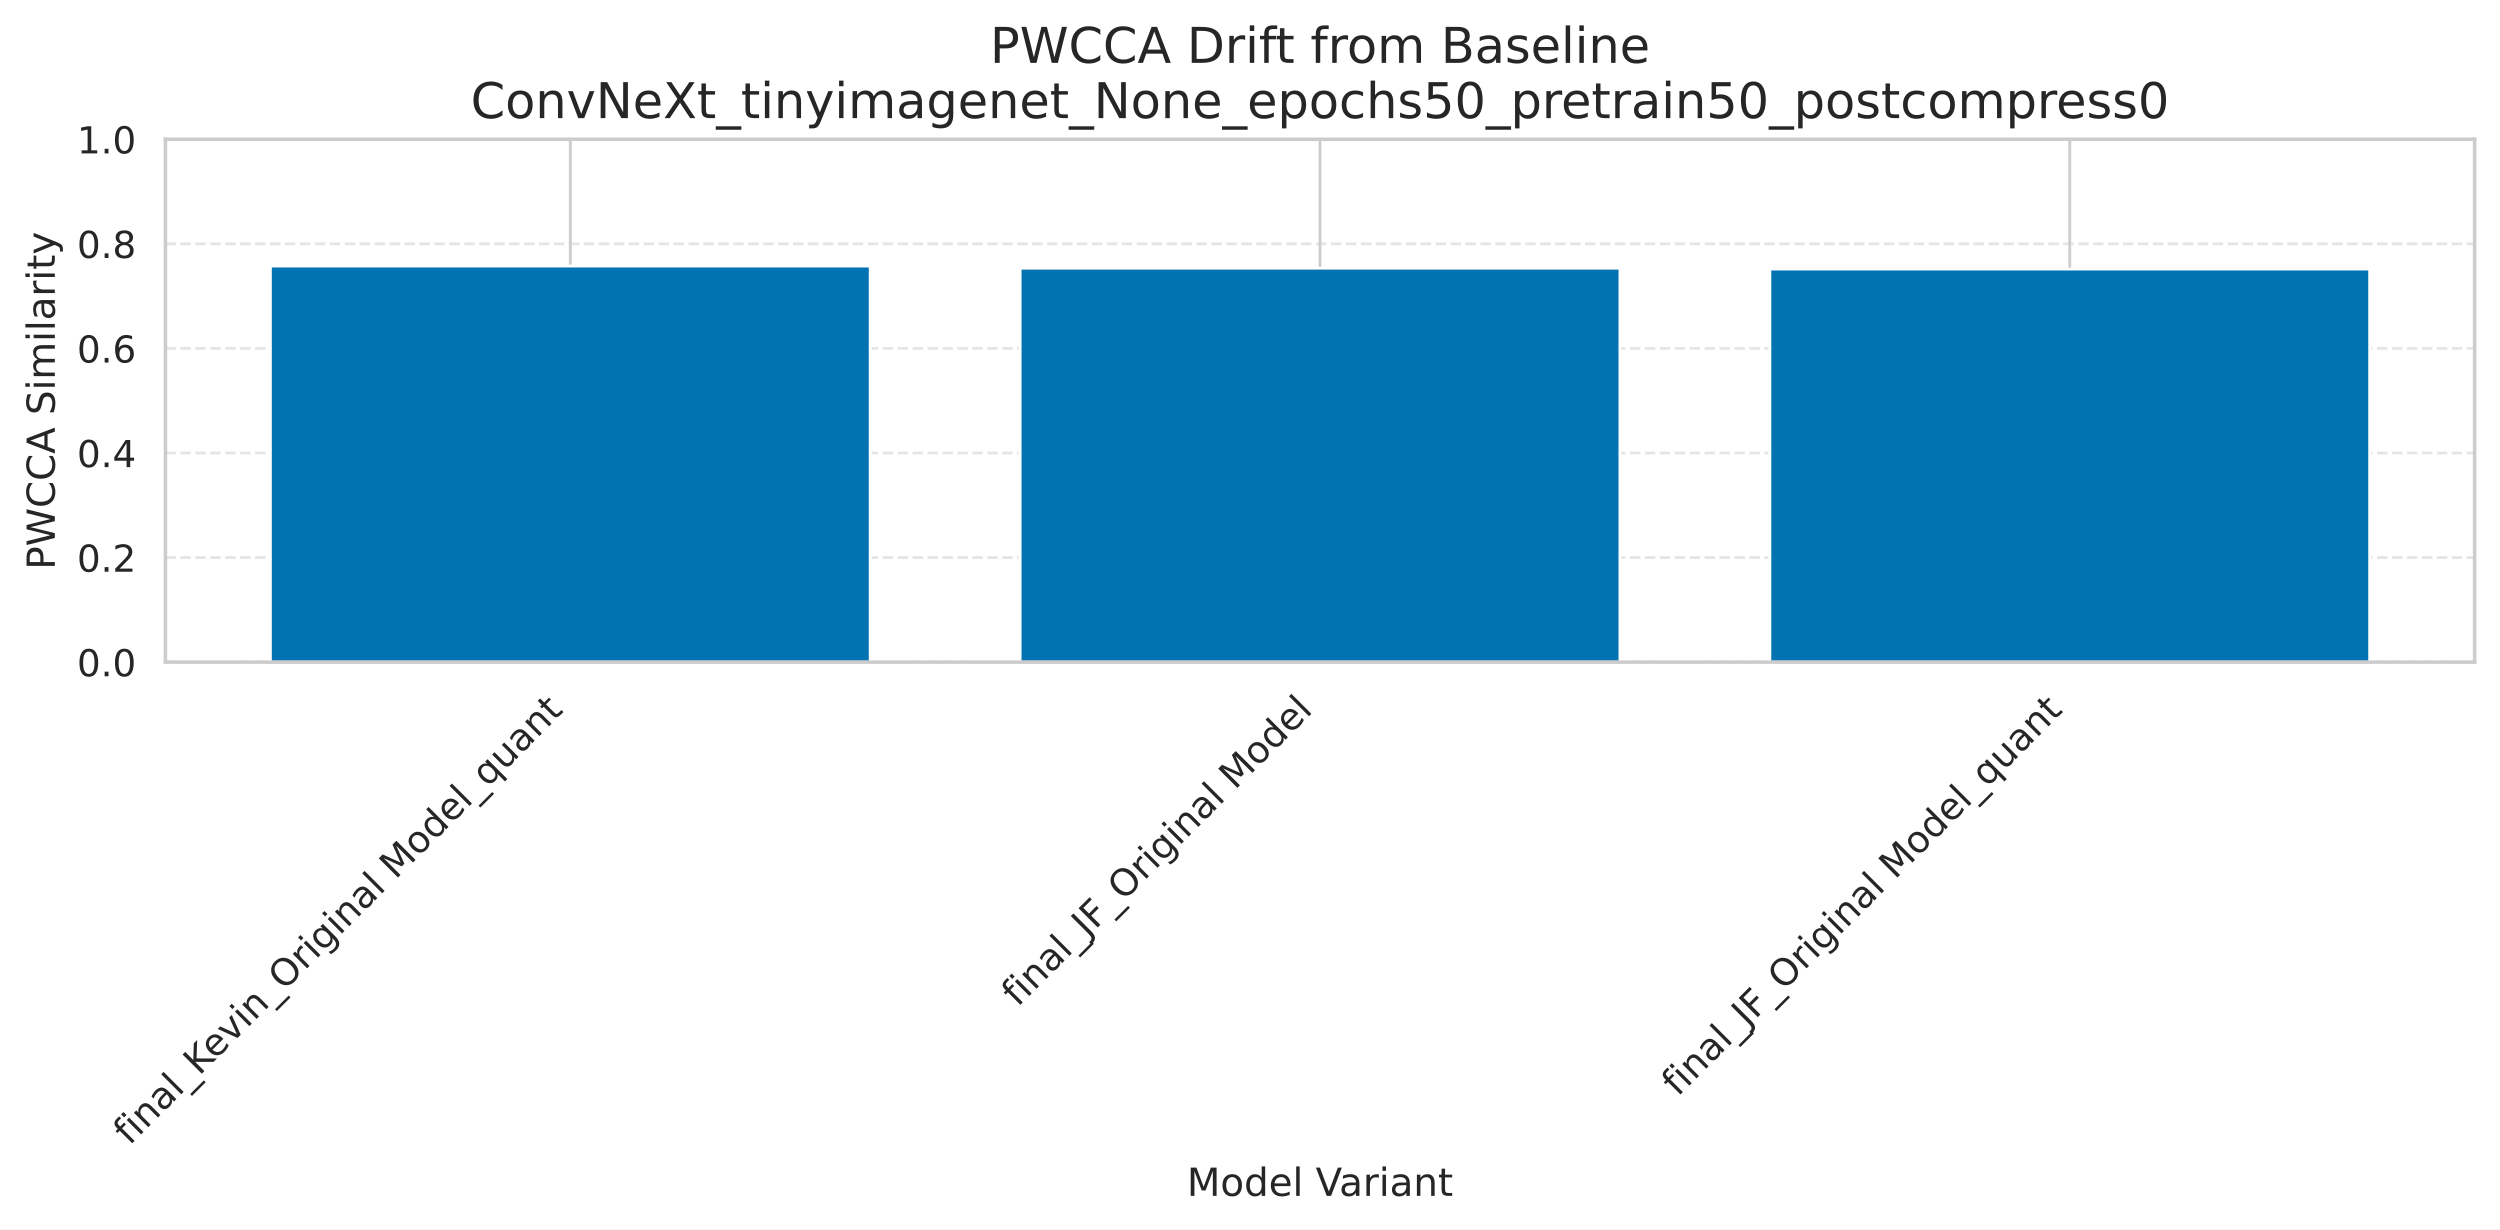
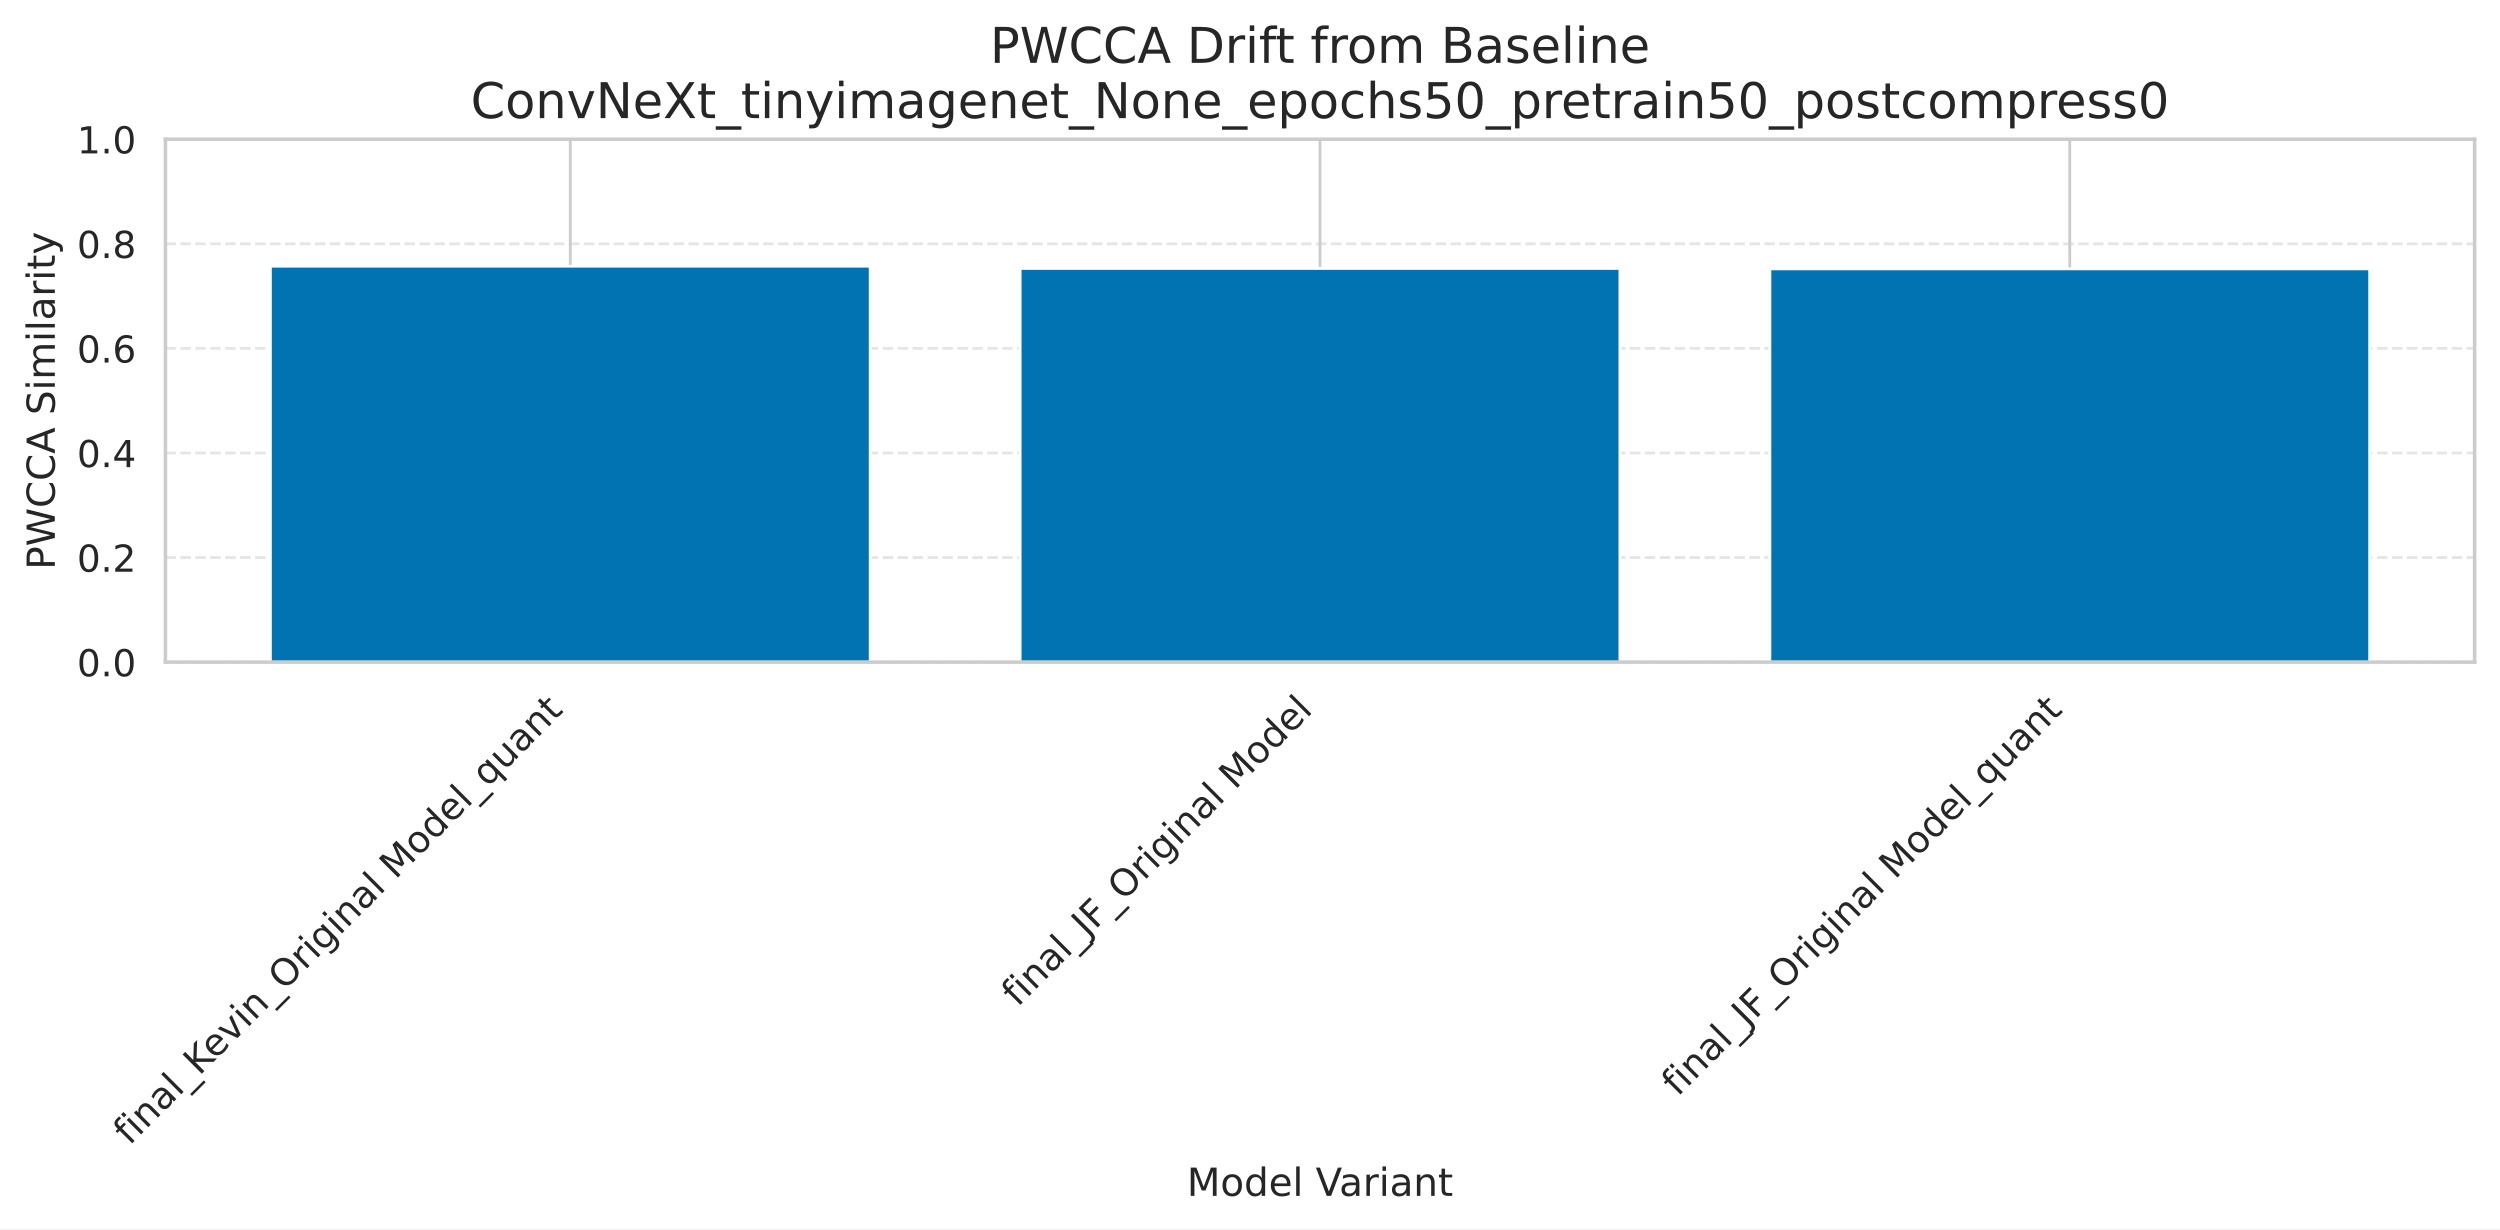
<svg xmlns="http://www.w3.org/2000/svg" xmlns:xlink="http://www.w3.org/1999/xlink" width="709.356pt" height="348.811pt" viewBox="0 0 709.356 348.811" version="1.1">
  <defs>
    <style type="text/css">*{stroke-linejoin: round; stroke-linecap: butt}</style>
  </defs>
  <g id="figure_1">
    <g id="patch_1">
      <path d="M 0 348.811  L 709.356 348.811  L 709.356 0  L 0 0  z " style="fill: #ffffff" />
    </g>
    <g id="axes_1">
      <g id="patch_2">
        <path d="M 46.94 187.879  L 702.156 187.879  L 702.156 39.515  L 46.94 39.515  z " style="fill: #ffffff" />
      </g>
      <g id="matplotlib.axis_1">
        <g id="xtick_1">
          <g id="line2d_1">
-             <path d="M 161.815 187.879  L 161.815 39.515  " clip-path="url(#p9c0590944f)" style="fill: none; stroke: #cccccc; stroke-width: 0.8; stroke-linecap: round" />
+             <path d="M 161.815 187.879  L 161.815 39.515  " clip-path="url(#p995d880a35)" style="fill: none; stroke: #cccccc; stroke-width: 0.8; stroke-linecap: round" />
          </g>
          <g id="text_1">
            <g style="fill: #262626" transform="translate(36.70259 325.2047) rotate(-45) scale(0.1056 -0.1056)">
              <defs>
                <path id="DejaVuSans-66" d="M 2375 4863  L 2375 4384  L 1825 4384  Q 1516 4384 1395 4259  Q 1275 4134 1275 3809  L 1275 3500  L 2222 3500  L 2222 3053  L 1275 3053  L 1275 0  L 697 0  L 697 3053  L 147 3053  L 147 3500  L 697 3500  L 697 3744  Q 697 4328 969 4595  Q 1241 4863 1831 4863  L 2375 4863  z " transform="scale(0.015625)" />
                <path id="DejaVuSans-69" d="M 603 3500  L 1178 3500  L 1178 0  L 603 0  L 603 3500  z M 603 4863  L 1178 4863  L 1178 4134  L 603 4134  L 603 4863  z " transform="scale(0.015625)" />
                <path id="DejaVuSans-6e" d="M 3513 2113  L 3513 0  L 2938 0  L 2938 2094  Q 2938 2591 2744 2837  Q 2550 3084 2163 3084  Q 1697 3084 1428 2787  Q 1159 2491 1159 1978  L 1159 0  L 581 0  L 581 3500  L 1159 3500  L 1159 2956  Q 1366 3272 1645 3428  Q 1925 3584 2291 3584  Q 2894 3584 3203 3211  Q 3513 2838 3513 2113  z " transform="scale(0.015625)" />
                <path id="DejaVuSans-61" d="M 2194 1759  Q 1497 1759 1228 1600  Q 959 1441 959 1056  Q 959 750 1161 570  Q 1363 391 1709 391  Q 2188 391 2477 730  Q 2766 1069 2766 1631  L 2766 1759  L 2194 1759  z M 3341 1997  L 3341 0  L 2766 0  L 2766 531  Q 2569 213 2275 61  Q 1981 -91 1556 -91  Q 1019 -91 701 211  Q 384 513 384 1019  Q 384 1609 779 1909  Q 1175 2209 1959 2209  L 2766 2209  L 2766 2266  Q 2766 2663 2505 2880  Q 2244 3097 1772 3097  Q 1472 3097 1187 3025  Q 903 2953 641 2809  L 641 3341  Q 956 3463 1253 3523  Q 1550 3584 1831 3584  Q 2591 3584 2966 3190  Q 3341 2797 3341 1997  z " transform="scale(0.015625)" />
                <path id="DejaVuSans-6c" d="M 603 4863  L 1178 4863  L 1178 0  L 603 0  L 603 4863  z " transform="scale(0.015625)" />
                <path id="DejaVuSans-5f" d="M 3263 -1063  L 3263 -1509  L -63 -1509  L -63 -1063  L 3263 -1063  z " transform="scale(0.015625)" />
                <path id="DejaVuSans-4b" d="M 628 4666  L 1259 4666  L 1259 2694  L 3353 4666  L 4166 4666  L 1850 2491  L 4331 0  L 3500 0  L 1259 2247  L 1259 0  L 628 0  L 628 4666  z " transform="scale(0.015625)" />
                <path id="DejaVuSans-65" d="M 3597 1894  L 3597 1613  L 953 1613  Q 991 1019 1311 708  Q 1631 397 2203 397  Q 2534 397 2845 478  Q 3156 559 3463 722  L 3463 178  Q 3153 47 2828 -22  Q 2503 -91 2169 -91  Q 1331 -91 842 396  Q 353 884 353 1716  Q 353 2575 817 3079  Q 1281 3584 2069 3584  Q 2775 3584 3186 3129  Q 3597 2675 3597 1894  z M 3022 2063  Q 3016 2534 2758 2815  Q 2500 3097 2075 3097  Q 1594 3097 1305 2825  Q 1016 2553 972 2059  L 3022 2063  z " transform="scale(0.015625)" />
                <path id="DejaVuSans-76" d="M 191 3500  L 800 3500  L 1894 563  L 2988 3500  L 3597 3500  L 2284 0  L 1503 0  L 191 3500  z " transform="scale(0.015625)" />
                <path id="DejaVuSans-4f" d="M 2522 4238  Q 1834 4238 1429 3725  Q 1025 3213 1025 2328  Q 1025 1447 1429 934  Q 1834 422 2522 422  Q 3209 422 3611 934  Q 4013 1447 4013 2328  Q 4013 3213 3611 3725  Q 3209 4238 2522 4238  z M 2522 4750  Q 3503 4750 4090 4092  Q 4678 3434 4678 2328  Q 4678 1225 4090 567  Q 3503 -91 2522 -91  Q 1538 -91 948 565  Q 359 1222 359 2328  Q 359 3434 948 4092  Q 1538 4750 2522 4750  z " transform="scale(0.015625)" />
                <path id="DejaVuSans-72" d="M 2631 2963  Q 2534 3019 2420 3045  Q 2306 3072 2169 3072  Q 1681 3072 1420 2755  Q 1159 2438 1159 1844  L 1159 0  L 581 0  L 581 3500  L 1159 3500  L 1159 2956  Q 1341 3275 1631 3429  Q 1922 3584 2338 3584  Q 2397 3584 2469 3576  Q 2541 3569 2628 3553  L 2631 2963  z " transform="scale(0.015625)" />
                <path id="DejaVuSans-67" d="M 2906 1791  Q 2906 2416 2648 2759  Q 2391 3103 1925 3103  Q 1463 3103 1205 2759  Q 947 2416 947 1791  Q 947 1169 1205 825  Q 1463 481 1925 481  Q 2391 481 2648 825  Q 2906 1169 2906 1791  z M 3481 434  Q 3481 -459 3084 -895  Q 2688 -1331 1869 -1331  Q 1566 -1331 1297 -1286  Q 1028 -1241 775 -1147  L 775 -588  Q 1028 -725 1275 -790  Q 1522 -856 1778 -856  Q 2344 -856 2625 -561  Q 2906 -266 2906 331  L 2906 616  Q 2728 306 2450 153  Q 2172 0 1784 0  Q 1141 0 747 490  Q 353 981 353 1791  Q 353 2603 747 3093  Q 1141 3584 1784 3584  Q 2172 3584 2450 3431  Q 2728 3278 2906 2969  L 2906 3500  L 3481 3500  L 3481 434  z " transform="scale(0.015625)" />
                <path id="DejaVuSans-20" transform="scale(0.015625)" />
                <path id="DejaVuSans-4d" d="M 628 4666  L 1569 4666  L 2759 1491  L 3956 4666  L 4897 4666  L 4897 0  L 4281 0  L 4281 4097  L 3078 897  L 2444 897  L 1241 4097  L 1241 0  L 628 0  L 628 4666  z " transform="scale(0.015625)" />
                <path id="DejaVuSans-6f" d="M 1959 3097  Q 1497 3097 1228 2736  Q 959 2375 959 1747  Q 959 1119 1226 758  Q 1494 397 1959 397  Q 2419 397 2687 759  Q 2956 1122 2956 1747  Q 2956 2369 2687 2733  Q 2419 3097 1959 3097  z M 1959 3584  Q 2709 3584 3137 3096  Q 3566 2609 3566 1747  Q 3566 888 3137 398  Q 2709 -91 1959 -91  Q 1206 -91 779 398  Q 353 888 353 1747  Q 353 2609 779 3096  Q 1206 3584 1959 3584  z " transform="scale(0.015625)" />
                <path id="DejaVuSans-64" d="M 2906 2969  L 2906 4863  L 3481 4863  L 3481 0  L 2906 0  L 2906 525  Q 2725 213 2448 61  Q 2172 -91 1784 -91  Q 1150 -91 751 415  Q 353 922 353 1747  Q 353 2572 751 3078  Q 1150 3584 1784 3584  Q 2172 3584 2448 3432  Q 2725 3281 2906 2969  z M 947 1747  Q 947 1113 1208 752  Q 1469 391 1925 391  Q 2381 391 2643 752  Q 2906 1113 2906 1747  Q 2906 2381 2643 2742  Q 2381 3103 1925 3103  Q 1469 3103 1208 2742  Q 947 2381 947 1747  z " transform="scale(0.015625)" />
                <path id="DejaVuSans-71" d="M 947 1747  Q 947 1113 1208 752  Q 1469 391 1925 391  Q 2381 391 2643 752  Q 2906 1113 2906 1747  Q 2906 2381 2643 2742  Q 2381 3103 1925 3103  Q 1469 3103 1208 2742  Q 947 2381 947 1747  z M 2906 525  Q 2725 213 2448 61  Q 2172 -91 1784 -91  Q 1150 -91 751 415  Q 353 922 353 1747  Q 353 2572 751 3078  Q 1150 3584 1784 3584  Q 2172 3584 2448 3432  Q 2725 3281 2906 2969  L 2906 3500  L 3481 3500  L 3481 -1331  L 2906 -1331  L 2906 525  z " transform="scale(0.015625)" />
                <path id="DejaVuSans-75" d="M 544 1381  L 544 3500  L 1119 3500  L 1119 1403  Q 1119 906 1312 657  Q 1506 409 1894 409  Q 2359 409 2629 706  Q 2900 1003 2900 1516  L 2900 3500  L 3475 3500  L 3475 0  L 2900 0  L 2900 538  Q 2691 219 2414 64  Q 2138 -91 1772 -91  Q 1169 -91 856 284  Q 544 659 544 1381  z M 1991 3584  L 1991 3584  z " transform="scale(0.015625)" />
                <path id="DejaVuSans-74" d="M 1172 4494  L 1172 3500  L 2356 3500  L 2356 3053  L 1172 3053  L 1172 1153  Q 1172 725 1289 603  Q 1406 481 1766 481  L 2356 481  L 2356 0  L 1766 0  Q 1100 0 847 248  Q 594 497 594 1153  L 594 3053  L 172 3053  L 172 3500  L 594 3500  L 594 4494  L 1172 4494  z " transform="scale(0.015625)" />
              </defs>
              <use xlink:href="#DejaVuSans-66" />
              <use xlink:href="#DejaVuSans-69" transform="translate(35.20508 0)" />
              <use xlink:href="#DejaVuSans-6e" transform="translate(62.98828 0)" />
              <use xlink:href="#DejaVuSans-61" transform="translate(126.3672 0)" />
              <use xlink:href="#DejaVuSans-6c" transform="translate(187.6465 0)" />
              <use xlink:href="#DejaVuSans-5f" transform="translate(215.4297 0)" />
              <use xlink:href="#DejaVuSans-4b" transform="translate(265.4297 0)" />
              <use xlink:href="#DejaVuSans-65" transform="translate(326.0059 0)" />
              <use xlink:href="#DejaVuSans-76" transform="translate(387.5293 0)" />
              <use xlink:href="#DejaVuSans-69" transform="translate(446.709 0)" />
              <use xlink:href="#DejaVuSans-6e" transform="translate(474.4922 0)" />
              <use xlink:href="#DejaVuSans-5f" transform="translate(537.8711 0)" />
              <use xlink:href="#DejaVuSans-4f" transform="translate(587.8711 0)" />
              <use xlink:href="#DejaVuSans-72" transform="translate(666.582 0)" />
              <use xlink:href="#DejaVuSans-69" transform="translate(707.6953 0)" />
              <use xlink:href="#DejaVuSans-67" transform="translate(735.4785 0)" />
              <use xlink:href="#DejaVuSans-69" transform="translate(798.9551 0)" />
              <use xlink:href="#DejaVuSans-6e" transform="translate(826.7383 0)" />
              <use xlink:href="#DejaVuSans-61" transform="translate(890.1172 0)" />
              <use xlink:href="#DejaVuSans-6c" transform="translate(951.3965 0)" />
              <use xlink:href="#DejaVuSans-20" transform="translate(979.1797 0)" />
              <use xlink:href="#DejaVuSans-4d" transform="translate(1010.967 0)" />
              <use xlink:href="#DejaVuSans-6f" transform="translate(1097.246 0)" />
              <use xlink:href="#DejaVuSans-64" transform="translate(1158.428 0)" />
              <use xlink:href="#DejaVuSans-65" transform="translate(1221.904 0)" />
              <use xlink:href="#DejaVuSans-6c" transform="translate(1283.428 0)" />
              <use xlink:href="#DejaVuSans-5f" transform="translate(1311.211 0)" />
              <use xlink:href="#DejaVuSans-71" transform="translate(1361.211 0)" />
              <use xlink:href="#DejaVuSans-75" transform="translate(1424.688 0)" />
              <use xlink:href="#DejaVuSans-61" transform="translate(1488.066 0)" />
              <use xlink:href="#DejaVuSans-6e" transform="translate(1549.346 0)" />
              <use xlink:href="#DejaVuSans-74" transform="translate(1612.725 0)" />
            </g>
          </g>
        </g>
        <g id="xtick_2">
          <g id="line2d_2">
-             <path d="M 374.548 187.879  L 374.548 39.515  " clip-path="url(#p9c0590944f)" style="fill: none; stroke: #cccccc; stroke-width: 0.8; stroke-linecap: round" />
+             <path d="M 374.548 187.879  L 374.548 39.515  " clip-path="url(#p995d880a35)" style="fill: none; stroke: #cccccc; stroke-width: 0.8; stroke-linecap: round" />
          </g>
          <g id="text_2">
            <g style="fill: #262626" transform="translate(288.7237 285.9164) rotate(-45) scale(0.1056 -0.1056)">
              <defs>
                <path id="DejaVuSans-4a" d="M 628 4666  L 1259 4666  L 1259 325  Q 1259 -519 939 -900  Q 619 -1281 -91 -1281  L -331 -1281  L -331 -750  L -134 -750  Q 284 -750 456 -515  Q 628 -281 628 325  L 628 4666  z " transform="scale(0.015625)" />
                <path id="DejaVuSans-46" d="M 628 4666  L 3309 4666  L 3309 4134  L 1259 4134  L 1259 2759  L 3109 2759  L 3109 2228  L 1259 2228  L 1259 0  L 628 0  L 628 4666  z " transform="scale(0.015625)" />
              </defs>
              <use xlink:href="#DejaVuSans-66" />
              <use xlink:href="#DejaVuSans-69" transform="translate(35.20508 0)" />
              <use xlink:href="#DejaVuSans-6e" transform="translate(62.98828 0)" />
              <use xlink:href="#DejaVuSans-61" transform="translate(126.3672 0)" />
              <use xlink:href="#DejaVuSans-6c" transform="translate(187.6465 0)" />
              <use xlink:href="#DejaVuSans-5f" transform="translate(215.4297 0)" />
              <use xlink:href="#DejaVuSans-4a" transform="translate(265.4297 0)" />
              <use xlink:href="#DejaVuSans-46" transform="translate(294.9219 0)" />
              <use xlink:href="#DejaVuSans-5f" transform="translate(352.4414 0)" />
              <use xlink:href="#DejaVuSans-4f" transform="translate(402.4414 0)" />
              <use xlink:href="#DejaVuSans-72" transform="translate(481.1523 0)" />
              <use xlink:href="#DejaVuSans-69" transform="translate(522.2656 0)" />
              <use xlink:href="#DejaVuSans-67" transform="translate(550.0488 0)" />
              <use xlink:href="#DejaVuSans-69" transform="translate(613.5254 0)" />
              <use xlink:href="#DejaVuSans-6e" transform="translate(641.3086 0)" />
              <use xlink:href="#DejaVuSans-61" transform="translate(704.6875 0)" />
              <use xlink:href="#DejaVuSans-6c" transform="translate(765.9668 0)" />
              <use xlink:href="#DejaVuSans-20" transform="translate(793.75 0)" />
              <use xlink:href="#DejaVuSans-4d" transform="translate(825.5371 0)" />
              <use xlink:href="#DejaVuSans-6f" transform="translate(911.8164 0)" />
              <use xlink:href="#DejaVuSans-64" transform="translate(972.998 0)" />
              <use xlink:href="#DejaVuSans-65" transform="translate(1036.475 0)" />
              <use xlink:href="#DejaVuSans-6c" transform="translate(1097.998 0)" />
            </g>
          </g>
        </g>
        <g id="xtick_3">
          <g id="line2d_3">
-             <path d="M 587.281 187.879  L 587.281 39.515  " clip-path="url(#p9c0590944f)" style="fill: none; stroke: #cccccc; stroke-width: 0.8; stroke-linecap: round" />
+             <path d="M 587.281 187.879  L 587.281 39.515  " clip-path="url(#p995d880a35)" style="fill: none; stroke: #cccccc; stroke-width: 0.8; stroke-linecap: round" />
          </g>
          <g id="text_3">
            <g style="fill: #262626" transform="translate(476.0148 311.358) rotate(-45) scale(0.1056 -0.1056)">
              <use xlink:href="#DejaVuSans-66" />
              <use xlink:href="#DejaVuSans-69" transform="translate(35.20508 0)" />
              <use xlink:href="#DejaVuSans-6e" transform="translate(62.98828 0)" />
              <use xlink:href="#DejaVuSans-61" transform="translate(126.3672 0)" />
              <use xlink:href="#DejaVuSans-6c" transform="translate(187.6465 0)" />
              <use xlink:href="#DejaVuSans-5f" transform="translate(215.4297 0)" />
              <use xlink:href="#DejaVuSans-4a" transform="translate(265.4297 0)" />
              <use xlink:href="#DejaVuSans-46" transform="translate(294.9219 0)" />
              <use xlink:href="#DejaVuSans-5f" transform="translate(352.4414 0)" />
              <use xlink:href="#DejaVuSans-4f" transform="translate(402.4414 0)" />
              <use xlink:href="#DejaVuSans-72" transform="translate(481.1523 0)" />
              <use xlink:href="#DejaVuSans-69" transform="translate(522.2656 0)" />
              <use xlink:href="#DejaVuSans-67" transform="translate(550.0488 0)" />
              <use xlink:href="#DejaVuSans-69" transform="translate(613.5254 0)" />
              <use xlink:href="#DejaVuSans-6e" transform="translate(641.3086 0)" />
              <use xlink:href="#DejaVuSans-61" transform="translate(704.6875 0)" />
              <use xlink:href="#DejaVuSans-6c" transform="translate(765.9668 0)" />
              <use xlink:href="#DejaVuSans-20" transform="translate(793.75 0)" />
              <use xlink:href="#DejaVuSans-4d" transform="translate(825.5371 0)" />
              <use xlink:href="#DejaVuSans-6f" transform="translate(911.8164 0)" />
              <use xlink:href="#DejaVuSans-64" transform="translate(972.998 0)" />
              <use xlink:href="#DejaVuSans-65" transform="translate(1036.475 0)" />
              <use xlink:href="#DejaVuSans-6c" transform="translate(1097.998 0)" />
              <use xlink:href="#DejaVuSans-5f" transform="translate(1125.781 0)" />
              <use xlink:href="#DejaVuSans-71" transform="translate(1175.781 0)" />
              <use xlink:href="#DejaVuSans-75" transform="translate(1239.258 0)" />
              <use xlink:href="#DejaVuSans-61" transform="translate(1302.637 0)" />
              <use xlink:href="#DejaVuSans-6e" transform="translate(1363.916 0)" />
              <use xlink:href="#DejaVuSans-74" transform="translate(1427.295 0)" />
            </g>
          </g>
        </g>
        <g id="text_4">
          <g style="fill: #262626" transform="translate(336.7776 339.3236) scale(0.11 -0.11)">
            <defs>
              <path id="DejaVuSans-56" d="M 1831 0  L 50 4666  L 709 4666  L 2188 738  L 3669 4666  L 4325 4666  L 2547 0  L 1831 0  z " transform="scale(0.015625)" />
            </defs>
            <use xlink:href="#DejaVuSans-4d" />
            <use xlink:href="#DejaVuSans-6f" transform="translate(86.2793 0)" />
            <use xlink:href="#DejaVuSans-64" transform="translate(147.4609 0)" />
            <use xlink:href="#DejaVuSans-65" transform="translate(210.9375 0)" />
            <use xlink:href="#DejaVuSans-6c" transform="translate(272.4609 0)" />
            <use xlink:href="#DejaVuSans-20" transform="translate(300.2441 0)" />
            <use xlink:href="#DejaVuSans-56" transform="translate(332.0312 0)" />
            <use xlink:href="#DejaVuSans-61" transform="translate(392.6895 0)" />
            <use xlink:href="#DejaVuSans-72" transform="translate(453.9688 0)" />
            <use xlink:href="#DejaVuSans-69" transform="translate(495.082 0)" />
            <use xlink:href="#DejaVuSans-61" transform="translate(522.8652 0)" />
            <use xlink:href="#DejaVuSans-6e" transform="translate(584.1445 0)" />
            <use xlink:href="#DejaVuSans-74" transform="translate(647.5234 0)" />
          </g>
        </g>
      </g>
      <g id="matplotlib.axis_2">
        <g id="ytick_1">
          <g id="line2d_4">
-             <path d="M 46.94 187.879  L 702.156 187.879  " clip-path="url(#p9c0590944f)" style="fill: none; stroke-dasharray: 2.96,1.28; stroke-dashoffset: 0; stroke: #cccccc; stroke-opacity: 0.5; stroke-width: 0.8" />
+             <path d="M 46.94 187.879  L 702.156 187.879  " clip-path="url(#p995d880a35)" style="fill: none; stroke-dasharray: 2.96,1.28; stroke-dashoffset: 0; stroke: #cccccc; stroke-opacity: 0.5; stroke-width: 0.8" />
          </g>
          <g id="text_5">
            <g style="fill: #262626" transform="translate(21.84594 191.8908) scale(0.1056 -0.1056)">
              <defs>
                <path id="DejaVuSans-30" d="M 2034 4250  Q 1547 4250 1301 3770  Q 1056 3291 1056 2328  Q 1056 1369 1301 889  Q 1547 409 2034 409  Q 2525 409 2770 889  Q 3016 1369 3016 2328  Q 3016 3291 2770 3770  Q 2525 4250 2034 4250  z M 2034 4750  Q 2819 4750 3233 4129  Q 3647 3509 3647 2328  Q 3647 1150 3233 529  Q 2819 -91 2034 -91  Q 1250 -91 836 529  Q 422 1150 422 2328  Q 422 3509 836 4129  Q 1250 4750 2034 4750  z " transform="scale(0.015625)" />
                <path id="DejaVuSans-2e" d="M 684 794  L 1344 794  L 1344 0  L 684 0  L 684 794  z " transform="scale(0.015625)" />
              </defs>
              <use xlink:href="#DejaVuSans-30" />
              <use xlink:href="#DejaVuSans-2e" transform="translate(63.62305 0)" />
              <use xlink:href="#DejaVuSans-30" transform="translate(95.41016 0)" />
            </g>
          </g>
        </g>
        <g id="ytick_2">
          <g id="line2d_5">
-             <path d="M 46.94 158.206  L 702.156 158.206  " clip-path="url(#p9c0590944f)" style="fill: none; stroke-dasharray: 2.96,1.28; stroke-dashoffset: 0; stroke: #cccccc; stroke-opacity: 0.5; stroke-width: 0.8" />
+             <path d="M 46.94 158.206  L 702.156 158.206  " clip-path="url(#p995d880a35)" style="fill: none; stroke-dasharray: 2.96,1.28; stroke-dashoffset: 0; stroke: #cccccc; stroke-opacity: 0.5; stroke-width: 0.8" />
          </g>
          <g id="text_6">
            <g style="fill: #262626" transform="translate(21.84594 162.218) scale(0.1056 -0.1056)">
              <defs>
                <path id="DejaVuSans-32" d="M 1228 531  L 3431 531  L 3431 0  L 469 0  L 469 531  Q 828 903 1448 1529  Q 2069 2156 2228 2338  Q 2531 2678 2651 2914  Q 2772 3150 2772 3378  Q 2772 3750 2511 3984  Q 2250 4219 1831 4219  Q 1534 4219 1204 4116  Q 875 4013 500 3803  L 500 4441  Q 881 4594 1212 4672  Q 1544 4750 1819 4750  Q 2544 4750 2975 4387  Q 3406 4025 3406 3419  Q 3406 3131 3298 2873  Q 3191 2616 2906 2266  Q 2828 2175 2409 1742  Q 1991 1309 1228 531  z " transform="scale(0.015625)" />
              </defs>
              <use xlink:href="#DejaVuSans-30" />
              <use xlink:href="#DejaVuSans-2e" transform="translate(63.62305 0)" />
              <use xlink:href="#DejaVuSans-32" transform="translate(95.41016 0)" />
            </g>
          </g>
        </g>
        <g id="ytick_3">
          <g id="line2d_6">
-             <path d="M 46.94 128.533  L 702.156 128.533  " clip-path="url(#p9c0590944f)" style="fill: none; stroke-dasharray: 2.96,1.28; stroke-dashoffset: 0; stroke: #cccccc; stroke-opacity: 0.5; stroke-width: 0.8" />
+             <path d="M 46.94 128.533  L 702.156 128.533  " clip-path="url(#p995d880a35)" style="fill: none; stroke-dasharray: 2.96,1.28; stroke-dashoffset: 0; stroke: #cccccc; stroke-opacity: 0.5; stroke-width: 0.8" />
          </g>
          <g id="text_7">
            <g style="fill: #262626" transform="translate(21.84594 132.5452) scale(0.1056 -0.1056)">
              <defs>
                <path id="DejaVuSans-34" d="M 2419 4116  L 825 1625  L 2419 1625  L 2419 4116  z M 2253 4666  L 3047 4666  L 3047 1625  L 3713 1625  L 3713 1100  L 3047 1100  L 3047 0  L 2419 0  L 2419 1100  L 313 1100  L 313 1709  L 2253 4666  z " transform="scale(0.015625)" />
              </defs>
              <use xlink:href="#DejaVuSans-30" />
              <use xlink:href="#DejaVuSans-2e" transform="translate(63.62305 0)" />
              <use xlink:href="#DejaVuSans-34" transform="translate(95.41016 0)" />
            </g>
          </g>
        </g>
        <g id="ytick_4">
          <g id="line2d_7">
-             <path d="M 46.94 98.86  L 702.156 98.86  " clip-path="url(#p9c0590944f)" style="fill: none; stroke-dasharray: 2.96,1.28; stroke-dashoffset: 0; stroke: #cccccc; stroke-opacity: 0.5; stroke-width: 0.8" />
+             <path d="M 46.94 98.86  L 702.156 98.86  " clip-path="url(#p995d880a35)" style="fill: none; stroke-dasharray: 2.96,1.28; stroke-dashoffset: 0; stroke: #cccccc; stroke-opacity: 0.5; stroke-width: 0.8" />
          </g>
          <g id="text_8">
            <g style="fill: #262626" transform="translate(21.84594 102.8723) scale(0.1056 -0.1056)">
              <defs>
                <path id="DejaVuSans-36" d="M 2113 2584  Q 1688 2584 1439 2293  Q 1191 2003 1191 1497  Q 1191 994 1439 701  Q 1688 409 2113 409  Q 2538 409 2786 701  Q 3034 994 3034 1497  Q 3034 2003 2786 2293  Q 2538 2584 2113 2584  z M 3366 4563  L 3366 3988  Q 3128 4100 2886 4159  Q 2644 4219 2406 4219  Q 1781 4219 1451 3797  Q 1122 3375 1075 2522  Q 1259 2794 1537 2939  Q 1816 3084 2150 3084  Q 2853 3084 3261 2657  Q 3669 2231 3669 1497  Q 3669 778 3244 343  Q 2819 -91 2113 -91  Q 1303 -91 875 529  Q 447 1150 447 2328  Q 447 3434 972 4092  Q 1497 4750 2381 4750  Q 2619 4750 2861 4703  Q 3103 4656 3366 4563  z " transform="scale(0.015625)" />
              </defs>
              <use xlink:href="#DejaVuSans-30" />
              <use xlink:href="#DejaVuSans-2e" transform="translate(63.62305 0)" />
              <use xlink:href="#DejaVuSans-36" transform="translate(95.41016 0)" />
            </g>
          </g>
        </g>
        <g id="ytick_5">
          <g id="line2d_8">
-             <path d="M 46.94 69.188  L 702.156 69.188  " clip-path="url(#p9c0590944f)" style="fill: none; stroke-dasharray: 2.96,1.28; stroke-dashoffset: 0; stroke: #cccccc; stroke-opacity: 0.5; stroke-width: 0.8" />
+             <path d="M 46.94 69.188  L 702.156 69.188  " clip-path="url(#p995d880a35)" style="fill: none; stroke-dasharray: 2.96,1.28; stroke-dashoffset: 0; stroke: #cccccc; stroke-opacity: 0.5; stroke-width: 0.8" />
          </g>
          <g id="text_9">
            <g style="fill: #262626" transform="translate(21.84594 73.19954) scale(0.1056 -0.1056)">
              <defs>
                <path id="DejaVuSans-38" d="M 2034 2216  Q 1584 2216 1326 1975  Q 1069 1734 1069 1313  Q 1069 891 1326 650  Q 1584 409 2034 409  Q 2484 409 2743 651  Q 3003 894 3003 1313  Q 3003 1734 2745 1975  Q 2488 2216 2034 2216  z M 1403 2484  Q 997 2584 770 2862  Q 544 3141 544 3541  Q 544 4100 942 4425  Q 1341 4750 2034 4750  Q 2731 4750 3128 4425  Q 3525 4100 3525 3541  Q 3525 3141 3298 2862  Q 3072 2584 2669 2484  Q 3125 2378 3379 2068  Q 3634 1759 3634 1313  Q 3634 634 3220 271  Q 2806 -91 2034 -91  Q 1263 -91 848 271  Q 434 634 434 1313  Q 434 1759 690 2068  Q 947 2378 1403 2484  z M 1172 3481  Q 1172 3119 1398 2916  Q 1625 2713 2034 2713  Q 2441 2713 2670 2916  Q 2900 3119 2900 3481  Q 2900 3844 2670 4047  Q 2441 4250 2034 4250  Q 1625 4250 1398 4047  Q 1172 3844 1172 3481  z " transform="scale(0.015625)" />
              </defs>
              <use xlink:href="#DejaVuSans-30" />
              <use xlink:href="#DejaVuSans-2e" transform="translate(63.62305 0)" />
              <use xlink:href="#DejaVuSans-38" transform="translate(95.41016 0)" />
            </g>
          </g>
        </g>
        <g id="ytick_6">
          <g id="line2d_9">
-             <path d="M 46.94 39.515  L 702.156 39.515  " clip-path="url(#p9c0590944f)" style="fill: none; stroke-dasharray: 2.96,1.28; stroke-dashoffset: 0; stroke: #cccccc; stroke-opacity: 0.5; stroke-width: 0.8" />
+             <path d="M 46.94 39.515  L 702.156 39.515  " clip-path="url(#p995d880a35)" style="fill: none; stroke-dasharray: 2.96,1.28; stroke-dashoffset: 0; stroke: #cccccc; stroke-opacity: 0.5; stroke-width: 0.8" />
          </g>
          <g id="text_10">
            <g style="fill: #262626" transform="translate(21.84594 43.52672) scale(0.1056 -0.1056)">
              <defs>
                <path id="DejaVuSans-31" d="M 794 531  L 1825 531  L 1825 4091  L 703 3866  L 703 4441  L 1819 4666  L 2450 4666  L 2450 531  L 3481 531  L 3481 0  L 794 0  L 794 531  z " transform="scale(0.015625)" />
              </defs>
              <use xlink:href="#DejaVuSans-31" />
              <use xlink:href="#DejaVuSans-2e" transform="translate(63.62305 0)" />
              <use xlink:href="#DejaVuSans-30" transform="translate(95.41016 0)" />
            </g>
          </g>
        </g>
        <g id="text_11">
          <g style="fill: #262626" transform="translate(15.55828 161.6465) rotate(-90) scale(0.11 -0.11)">
            <defs>
              <path id="DejaVuSans-50" d="M 1259 4147  L 1259 2394  L 2053 2394  Q 2494 2394 2734 2622  Q 2975 2850 2975 3272  Q 2975 3691 2734 3919  Q 2494 4147 2053 4147  L 1259 4147  z M 628 4666  L 2053 4666  Q 2838 4666 3239 4311  Q 3641 3956 3641 3272  Q 3641 2581 3239 2228  Q 2838 1875 2053 1875  L 1259 1875  L 1259 0  L 628 0  L 628 4666  z " transform="scale(0.015625)" />
              <path id="DejaVuSans-57" d="M 213 4666  L 850 4666  L 1831 722  L 2809 4666  L 3519 4666  L 4500 722  L 5478 4666  L 6119 4666  L 4947 0  L 4153 0  L 3169 4050  L 2175 0  L 1381 0  L 213 4666  z " transform="scale(0.015625)" />
              <path id="DejaVuSans-43" d="M 4122 4306  L 4122 3641  Q 3803 3938 3442 4084  Q 3081 4231 2675 4231  Q 1875 4231 1450 3742  Q 1025 3253 1025 2328  Q 1025 1406 1450 917  Q 1875 428 2675 428  Q 3081 428 3442 575  Q 3803 722 4122 1019  L 4122 359  Q 3791 134 3420 21  Q 3050 -91 2638 -91  Q 1578 -91 968 557  Q 359 1206 359 2328  Q 359 3453 968 4101  Q 1578 4750 2638 4750  Q 3056 4750 3426 4639  Q 3797 4528 4122 4306  z " transform="scale(0.015625)" />
              <path id="DejaVuSans-41" d="M 2188 4044  L 1331 1722  L 3047 1722  L 2188 4044  z M 1831 4666  L 2547 4666  L 4325 0  L 3669 0  L 3244 1197  L 1141 1197  L 716 0  L 50 0  L 1831 4666  z " transform="scale(0.015625)" />
              <path id="DejaVuSans-53" d="M 3425 4513  L 3425 3897  Q 3066 4069 2747 4153  Q 2428 4238 2131 4238  Q 1616 4238 1336 4038  Q 1056 3838 1056 3469  Q 1056 3159 1242 3001  Q 1428 2844 1947 2747  L 2328 2669  Q 3034 2534 3370 2195  Q 3706 1856 3706 1288  Q 3706 609 3251 259  Q 2797 -91 1919 -91  Q 1588 -91 1214 -16  Q 841 59 441 206  L 441 856  Q 825 641 1194 531  Q 1563 422 1919 422  Q 2459 422 2753 634  Q 3047 847 3047 1241  Q 3047 1584 2836 1778  Q 2625 1972 2144 2069  L 1759 2144  Q 1053 2284 737 2584  Q 422 2884 422 3419  Q 422 4038 858 4394  Q 1294 4750 2059 4750  Q 2388 4750 2728 4690  Q 3069 4631 3425 4513  z " transform="scale(0.015625)" />
              <path id="DejaVuSans-6d" d="M 3328 2828  Q 3544 3216 3844 3400  Q 4144 3584 4550 3584  Q 5097 3584 5394 3201  Q 5691 2819 5691 2113  L 5691 0  L 5113 0  L 5113 2094  Q 5113 2597 4934 2840  Q 4756 3084 4391 3084  Q 3944 3084 3684 2787  Q 3425 2491 3425 1978  L 3425 0  L 2847 0  L 2847 2094  Q 2847 2600 2669 2842  Q 2491 3084 2119 3084  Q 1678 3084 1418 2786  Q 1159 2488 1159 1978  L 1159 0  L 581 0  L 581 3500  L 1159 3500  L 1159 2956  Q 1356 3278 1631 3431  Q 1906 3584 2284 3584  Q 2666 3584 2933 3390  Q 3200 3197 3328 2828  z " transform="scale(0.015625)" />
              <path id="DejaVuSans-79" d="M 2059 -325  Q 1816 -950 1584 -1140  Q 1353 -1331 966 -1331  L 506 -1331  L 506 -850  L 844 -850  Q 1081 -850 1212 -737  Q 1344 -625 1503 -206  L 1606 56  L 191 3500  L 800 3500  L 1894 763  L 2988 3500  L 3597 3500  L 2059 -325  z " transform="scale(0.015625)" />
            </defs>
            <use xlink:href="#DejaVuSans-50" />
            <use xlink:href="#DejaVuSans-57" transform="translate(60.30273 0)" />
            <use xlink:href="#DejaVuSans-43" transform="translate(159.1797 0)" />
            <use xlink:href="#DejaVuSans-43" transform="translate(229.0039 0)" />
            <use xlink:href="#DejaVuSans-41" transform="translate(298.8281 0)" />
            <use xlink:href="#DejaVuSans-20" transform="translate(367.2363 0)" />
            <use xlink:href="#DejaVuSans-53" transform="translate(399.0234 0)" />
            <use xlink:href="#DejaVuSans-69" transform="translate(462.5 0)" />
            <use xlink:href="#DejaVuSans-6d" transform="translate(490.2832 0)" />
            <use xlink:href="#DejaVuSans-69" transform="translate(587.6953 0)" />
            <use xlink:href="#DejaVuSans-6c" transform="translate(615.4785 0)" />
            <use xlink:href="#DejaVuSans-61" transform="translate(643.2617 0)" />
            <use xlink:href="#DejaVuSans-72" transform="translate(704.541 0)" />
            <use xlink:href="#DejaVuSans-69" transform="translate(745.6543 0)" />
            <use xlink:href="#DejaVuSans-74" transform="translate(773.4375 0)" />
            <use xlink:href="#DejaVuSans-79" transform="translate(812.6465 0)" />
          </g>
        </g>
      </g>
      <g id="patch_3">
-         <path d="M 76.722 187.879  L 246.908 187.879  L 246.908 75.487  L 76.722 75.487  z " clip-path="url(#p9c0590944f)" style="fill: #0173b2; stroke: #ffffff; stroke-width: 0.8; stroke-linejoin: miter" />
+         <path d="M 76.722 187.879  L 246.908 187.879  L 246.908 75.532  L 76.722 75.532  z " clip-path="url(#p995d880a35)" style="fill: #0173b2; stroke: #ffffff; stroke-width: 0.8; stroke-linejoin: miter" />
      </g>
      <g id="patch_4">
-         <path d="M 289.455 187.879  L 459.641 187.879  L 459.641 76.097  L 289.455 76.097  z " clip-path="url(#p9c0590944f)" style="fill: #0173b2; stroke: #ffffff; stroke-width: 0.8; stroke-linejoin: miter" />
+         <path d="M 289.455 187.879  L 459.641 187.879  L 459.641 76.17  L 289.455 76.17  z " clip-path="url(#p995d880a35)" style="fill: #0173b2; stroke: #ffffff; stroke-width: 0.8; stroke-linejoin: miter" />
      </g>
      <g id="patch_5">
-         <path d="M 502.188 187.879  L 672.374 187.879  L 672.374 76.347  L 502.188 76.347  z " clip-path="url(#p9c0590944f)" style="fill: #0173b2; stroke: #ffffff; stroke-width: 0.8; stroke-linejoin: miter" />
+         <path d="M 502.188 187.879  L 672.374 187.879  L 672.374 76.291  L 502.188 76.291  z " clip-path="url(#p995d880a35)" style="fill: #0173b2; stroke: #ffffff; stroke-width: 0.8; stroke-linejoin: miter" />
      </g>
      <g id="patch_6">
        <path d="M 46.94 187.879  L 46.94 39.515  " style="fill: none; stroke: #cccccc; stroke-linejoin: miter; stroke-linecap: square" />
      </g>
      <g id="patch_7">
        <path d="M 702.156 187.879  L 702.156 39.515  " style="fill: none; stroke: #cccccc; stroke-linejoin: miter; stroke-linecap: square" />
      </g>
      <g id="patch_8">
        <path d="M 46.94 187.879  L 702.156 187.879  " style="fill: none; stroke: #cccccc; stroke-linejoin: miter; stroke-linecap: square" />
      </g>
      <g id="patch_9">
        <path d="M 46.94 39.515  L 702.156 39.515  " style="fill: none; stroke: #cccccc; stroke-linejoin: miter; stroke-linecap: square" />
      </g>
      <g id="text_12">
        <g style="fill: #262626" transform="translate(280.9044 17.83781) scale(0.14 -0.14)">
          <defs>
            <path id="DejaVuSans-44" d="M 1259 4147  L 1259 519  L 2022 519  Q 2988 519 3436 956  Q 3884 1394 3884 2338  Q 3884 3275 3436 3711  Q 2988 4147 2022 4147  L 1259 4147  z M 628 4666  L 1925 4666  Q 3281 4666 3915 4102  Q 4550 3538 4550 2338  Q 4550 1131 3912 565  Q 3275 0 1925 0  L 628 0  L 628 4666  z " transform="scale(0.015625)" />
            <path id="DejaVuSans-42" d="M 1259 2228  L 1259 519  L 2272 519  Q 2781 519 3026 730  Q 3272 941 3272 1375  Q 3272 1813 3026 2020  Q 2781 2228 2272 2228  L 1259 2228  z M 1259 4147  L 1259 2741  L 2194 2741  Q 2656 2741 2882 2914  Q 3109 3088 3109 3444  Q 3109 3797 2882 3972  Q 2656 4147 2194 4147  L 1259 4147  z M 628 4666  L 2241 4666  Q 2963 4666 3353 4366  Q 3744 4066 3744 3513  Q 3744 3084 3544 2831  Q 3344 2578 2956 2516  Q 3422 2416 3680 2098  Q 3938 1781 3938 1306  Q 3938 681 3513 340  Q 3088 0 2303 0  L 628 0  L 628 4666  z " transform="scale(0.015625)" />
            <path id="DejaVuSans-73" d="M 2834 3397  L 2834 2853  Q 2591 2978 2328 3040  Q 2066 3103 1784 3103  Q 1356 3103 1142 2972  Q 928 2841 928 2578  Q 928 2378 1081 2264  Q 1234 2150 1697 2047  L 1894 2003  Q 2506 1872 2764 1633  Q 3022 1394 3022 966  Q 3022 478 2636 193  Q 2250 -91 1575 -91  Q 1294 -91 989 -36  Q 684 19 347 128  L 347 722  Q 666 556 975 473  Q 1284 391 1588 391  Q 1994 391 2212 530  Q 2431 669 2431 922  Q 2431 1156 2273 1281  Q 2116 1406 1581 1522  L 1381 1569  Q 847 1681 609 1914  Q 372 2147 372 2553  Q 372 3047 722 3315  Q 1072 3584 1716 3584  Q 2034 3584 2315 3537  Q 2597 3491 2834 3397  z " transform="scale(0.015625)" />
          </defs>
          <use xlink:href="#DejaVuSans-50" />
          <use xlink:href="#DejaVuSans-57" transform="translate(60.30273 0)" />
          <use xlink:href="#DejaVuSans-43" transform="translate(159.1797 0)" />
          <use xlink:href="#DejaVuSans-43" transform="translate(229.0039 0)" />
          <use xlink:href="#DejaVuSans-41" transform="translate(298.8281 0)" />
          <use xlink:href="#DejaVuSans-20" transform="translate(367.2363 0)" />
          <use xlink:href="#DejaVuSans-44" transform="translate(399.0234 0)" />
          <use xlink:href="#DejaVuSans-72" transform="translate(476.0254 0)" />
          <use xlink:href="#DejaVuSans-69" transform="translate(517.1387 0)" />
          <use xlink:href="#DejaVuSans-66" transform="translate(544.9219 0)" />
          <use xlink:href="#DejaVuSans-74" transform="translate(578.377 0)" />
          <use xlink:href="#DejaVuSans-20" transform="translate(617.5859 0)" />
          <use xlink:href="#DejaVuSans-66" transform="translate(649.373 0)" />
          <use xlink:href="#DejaVuSans-72" transform="translate(684.5781 0)" />
          <use xlink:href="#DejaVuSans-6f" transform="translate(723.4414 0)" />
          <use xlink:href="#DejaVuSans-6d" transform="translate(784.623 0)" />
          <use xlink:href="#DejaVuSans-20" transform="translate(882.0352 0)" />
          <use xlink:href="#DejaVuSans-42" transform="translate(913.8223 0)" />
          <use xlink:href="#DejaVuSans-61" transform="translate(982.4258 0)" />
          <use xlink:href="#DejaVuSans-73" transform="translate(1043.705 0)" />
          <use xlink:href="#DejaVuSans-65" transform="translate(1095.805 0)" />
          <use xlink:href="#DejaVuSans-6c" transform="translate(1157.328 0)" />
          <use xlink:href="#DejaVuSans-69" transform="translate(1185.111 0)" />
          <use xlink:href="#DejaVuSans-6e" transform="translate(1212.895 0)" />
          <use xlink:href="#DejaVuSans-65" transform="translate(1276.273 0)" />
        </g>
        <g style="fill: #262626" transform="translate(133.5599 33.51475) scale(0.14 -0.14)">
          <defs>
            <path id="DejaVuSans-4e" d="M 628 4666  L 1478 4666  L 3547 763  L 3547 4666  L 4159 4666  L 4159 0  L 3309 0  L 1241 3903  L 1241 0  L 628 0  L 628 4666  z " transform="scale(0.015625)" />
            <path id="DejaVuSans-58" d="M 403 4666  L 1081 4666  L 2241 2931  L 3406 4666  L 4084 4666  L 2584 2425  L 4184 0  L 3506 0  L 2194 1984  L 872 0  L 191 0  L 1856 2491  L 403 4666  z " transform="scale(0.015625)" />
            <path id="DejaVuSans-70" d="M 1159 525  L 1159 -1331  L 581 -1331  L 581 3500  L 1159 3500  L 1159 2969  Q 1341 3281 1617 3432  Q 1894 3584 2278 3584  Q 2916 3584 3314 3078  Q 3713 2572 3713 1747  Q 3713 922 3314 415  Q 2916 -91 2278 -91  Q 1894 -91 1617 61  Q 1341 213 1159 525  z M 3116 1747  Q 3116 2381 2855 2742  Q 2594 3103 2138 3103  Q 1681 3103 1420 2742  Q 1159 2381 1159 1747  Q 1159 1113 1420 752  Q 1681 391 2138 391  Q 2594 391 2855 752  Q 3116 1113 3116 1747  z " transform="scale(0.015625)" />
            <path id="DejaVuSans-63" d="M 3122 3366  L 3122 2828  Q 2878 2963 2633 3030  Q 2388 3097 2138 3097  Q 1578 3097 1268 2742  Q 959 2388 959 1747  Q 959 1106 1268 751  Q 1578 397 2138 397  Q 2388 397 2633 464  Q 2878 531 3122 666  L 3122 134  Q 2881 22 2623 -34  Q 2366 -91 2075 -91  Q 1284 -91 818 406  Q 353 903 353 1747  Q 353 2603 823 3093  Q 1294 3584 2113 3584  Q 2378 3584 2631 3529  Q 2884 3475 3122 3366  z " transform="scale(0.015625)" />
            <path id="DejaVuSans-68" d="M 3513 2113  L 3513 0  L 2938 0  L 2938 2094  Q 2938 2591 2744 2837  Q 2550 3084 2163 3084  Q 1697 3084 1428 2787  Q 1159 2491 1159 1978  L 1159 0  L 581 0  L 581 4863  L 1159 4863  L 1159 2956  Q 1366 3272 1645 3428  Q 1925 3584 2291 3584  Q 2894 3584 3203 3211  Q 3513 2838 3513 2113  z " transform="scale(0.015625)" />
            <path id="DejaVuSans-35" d="M 691 4666  L 3169 4666  L 3169 4134  L 1269 4134  L 1269 2991  Q 1406 3038 1543 3061  Q 1681 3084 1819 3084  Q 2600 3084 3056 2656  Q 3513 2228 3513 1497  Q 3513 744 3044 326  Q 2575 -91 1722 -91  Q 1428 -91 1123 -41  Q 819 9 494 109  L 494 744  Q 775 591 1075 516  Q 1375 441 1709 441  Q 2250 441 2565 725  Q 2881 1009 2881 1497  Q 2881 1984 2565 2268  Q 2250 2553 1709 2553  Q 1456 2553 1204 2497  Q 953 2441 691 2322  L 691 4666  z " transform="scale(0.015625)" />
          </defs>
          <use xlink:href="#DejaVuSans-43" />
          <use xlink:href="#DejaVuSans-6f" transform="translate(69.82422 0)" />
          <use xlink:href="#DejaVuSans-6e" transform="translate(131.0059 0)" />
          <use xlink:href="#DejaVuSans-76" transform="translate(194.3848 0)" />
          <use xlink:href="#DejaVuSans-4e" transform="translate(253.5645 0)" />
          <use xlink:href="#DejaVuSans-65" transform="translate(328.3691 0)" />
          <use xlink:href="#DejaVuSans-58" transform="translate(389.8926 0)" />
          <use xlink:href="#DejaVuSans-74" transform="translate(458.3984 0)" />
          <use xlink:href="#DejaVuSans-5f" transform="translate(497.6074 0)" />
          <use xlink:href="#DejaVuSans-74" transform="translate(547.6074 0)" />
          <use xlink:href="#DejaVuSans-69" transform="translate(586.8164 0)" />
          <use xlink:href="#DejaVuSans-6e" transform="translate(614.5996 0)" />
          <use xlink:href="#DejaVuSans-79" transform="translate(677.9785 0)" />
          <use xlink:href="#DejaVuSans-69" transform="translate(737.1582 0)" />
          <use xlink:href="#DejaVuSans-6d" transform="translate(764.9414 0)" />
          <use xlink:href="#DejaVuSans-61" transform="translate(862.3535 0)" />
          <use xlink:href="#DejaVuSans-67" transform="translate(923.6328 0)" />
          <use xlink:href="#DejaVuSans-65" transform="translate(987.1094 0)" />
          <use xlink:href="#DejaVuSans-6e" transform="translate(1048.633 0)" />
          <use xlink:href="#DejaVuSans-65" transform="translate(1112.012 0)" />
          <use xlink:href="#DejaVuSans-74" transform="translate(1173.535 0)" />
          <use xlink:href="#DejaVuSans-5f" transform="translate(1212.744 0)" />
          <use xlink:href="#DejaVuSans-4e" transform="translate(1262.744 0)" />
          <use xlink:href="#DejaVuSans-6f" transform="translate(1337.549 0)" />
          <use xlink:href="#DejaVuSans-6e" transform="translate(1398.73 0)" />
          <use xlink:href="#DejaVuSans-65" transform="translate(1462.109 0)" />
          <use xlink:href="#DejaVuSans-5f" transform="translate(1523.633 0)" />
          <use xlink:href="#DejaVuSans-65" transform="translate(1573.633 0)" />
          <use xlink:href="#DejaVuSans-70" transform="translate(1635.156 0)" />
          <use xlink:href="#DejaVuSans-6f" transform="translate(1698.633 0)" />
          <use xlink:href="#DejaVuSans-63" transform="translate(1759.814 0)" />
          <use xlink:href="#DejaVuSans-68" transform="translate(1814.795 0)" />
          <use xlink:href="#DejaVuSans-73" transform="translate(1878.174 0)" />
          <use xlink:href="#DejaVuSans-35" transform="translate(1930.273 0)" />
          <use xlink:href="#DejaVuSans-30" transform="translate(1993.896 0)" />
          <use xlink:href="#DejaVuSans-5f" transform="translate(2057.52 0)" />
          <use xlink:href="#DejaVuSans-70" transform="translate(2107.52 0)" />
          <use xlink:href="#DejaVuSans-72" transform="translate(2170.996 0)" />
          <use xlink:href="#DejaVuSans-65" transform="translate(2209.859 0)" />
          <use xlink:href="#DejaVuSans-74" transform="translate(2271.383 0)" />
          <use xlink:href="#DejaVuSans-72" transform="translate(2310.592 0)" />
          <use xlink:href="#DejaVuSans-61" transform="translate(2351.705 0)" />
          <use xlink:href="#DejaVuSans-69" transform="translate(2412.984 0)" />
          <use xlink:href="#DejaVuSans-6e" transform="translate(2440.768 0)" />
          <use xlink:href="#DejaVuSans-35" transform="translate(2504.146 0)" />
          <use xlink:href="#DejaVuSans-30" transform="translate(2567.77 0)" />
          <use xlink:href="#DejaVuSans-5f" transform="translate(2631.393 0)" />
          <use xlink:href="#DejaVuSans-70" transform="translate(2681.393 0)" />
          <use xlink:href="#DejaVuSans-6f" transform="translate(2744.869 0)" />
          <use xlink:href="#DejaVuSans-73" transform="translate(2806.051 0)" />
          <use xlink:href="#DejaVuSans-74" transform="translate(2858.15 0)" />
          <use xlink:href="#DejaVuSans-63" transform="translate(2897.359 0)" />
          <use xlink:href="#DejaVuSans-6f" transform="translate(2952.34 0)" />
          <use xlink:href="#DejaVuSans-6d" transform="translate(3013.521 0)" />
          <use xlink:href="#DejaVuSans-70" transform="translate(3110.934 0)" />
          <use xlink:href="#DejaVuSans-72" transform="translate(3174.41 0)" />
          <use xlink:href="#DejaVuSans-65" transform="translate(3213.273 0)" />
          <use xlink:href="#DejaVuSans-73" transform="translate(3274.797 0)" />
          <use xlink:href="#DejaVuSans-73" transform="translate(3326.896 0)" />
          <use xlink:href="#DejaVuSans-30" transform="translate(3378.996 0)" />
        </g>
      </g>
    </g>
  </g>
  <defs>
-     <clipPath id="p9c0590944f">
+     <clipPath id="p995d880a35">
      <rect x="46.94" y="39.515" width="655.217" height="148.364" />
    </clipPath>
  </defs>
</svg>
